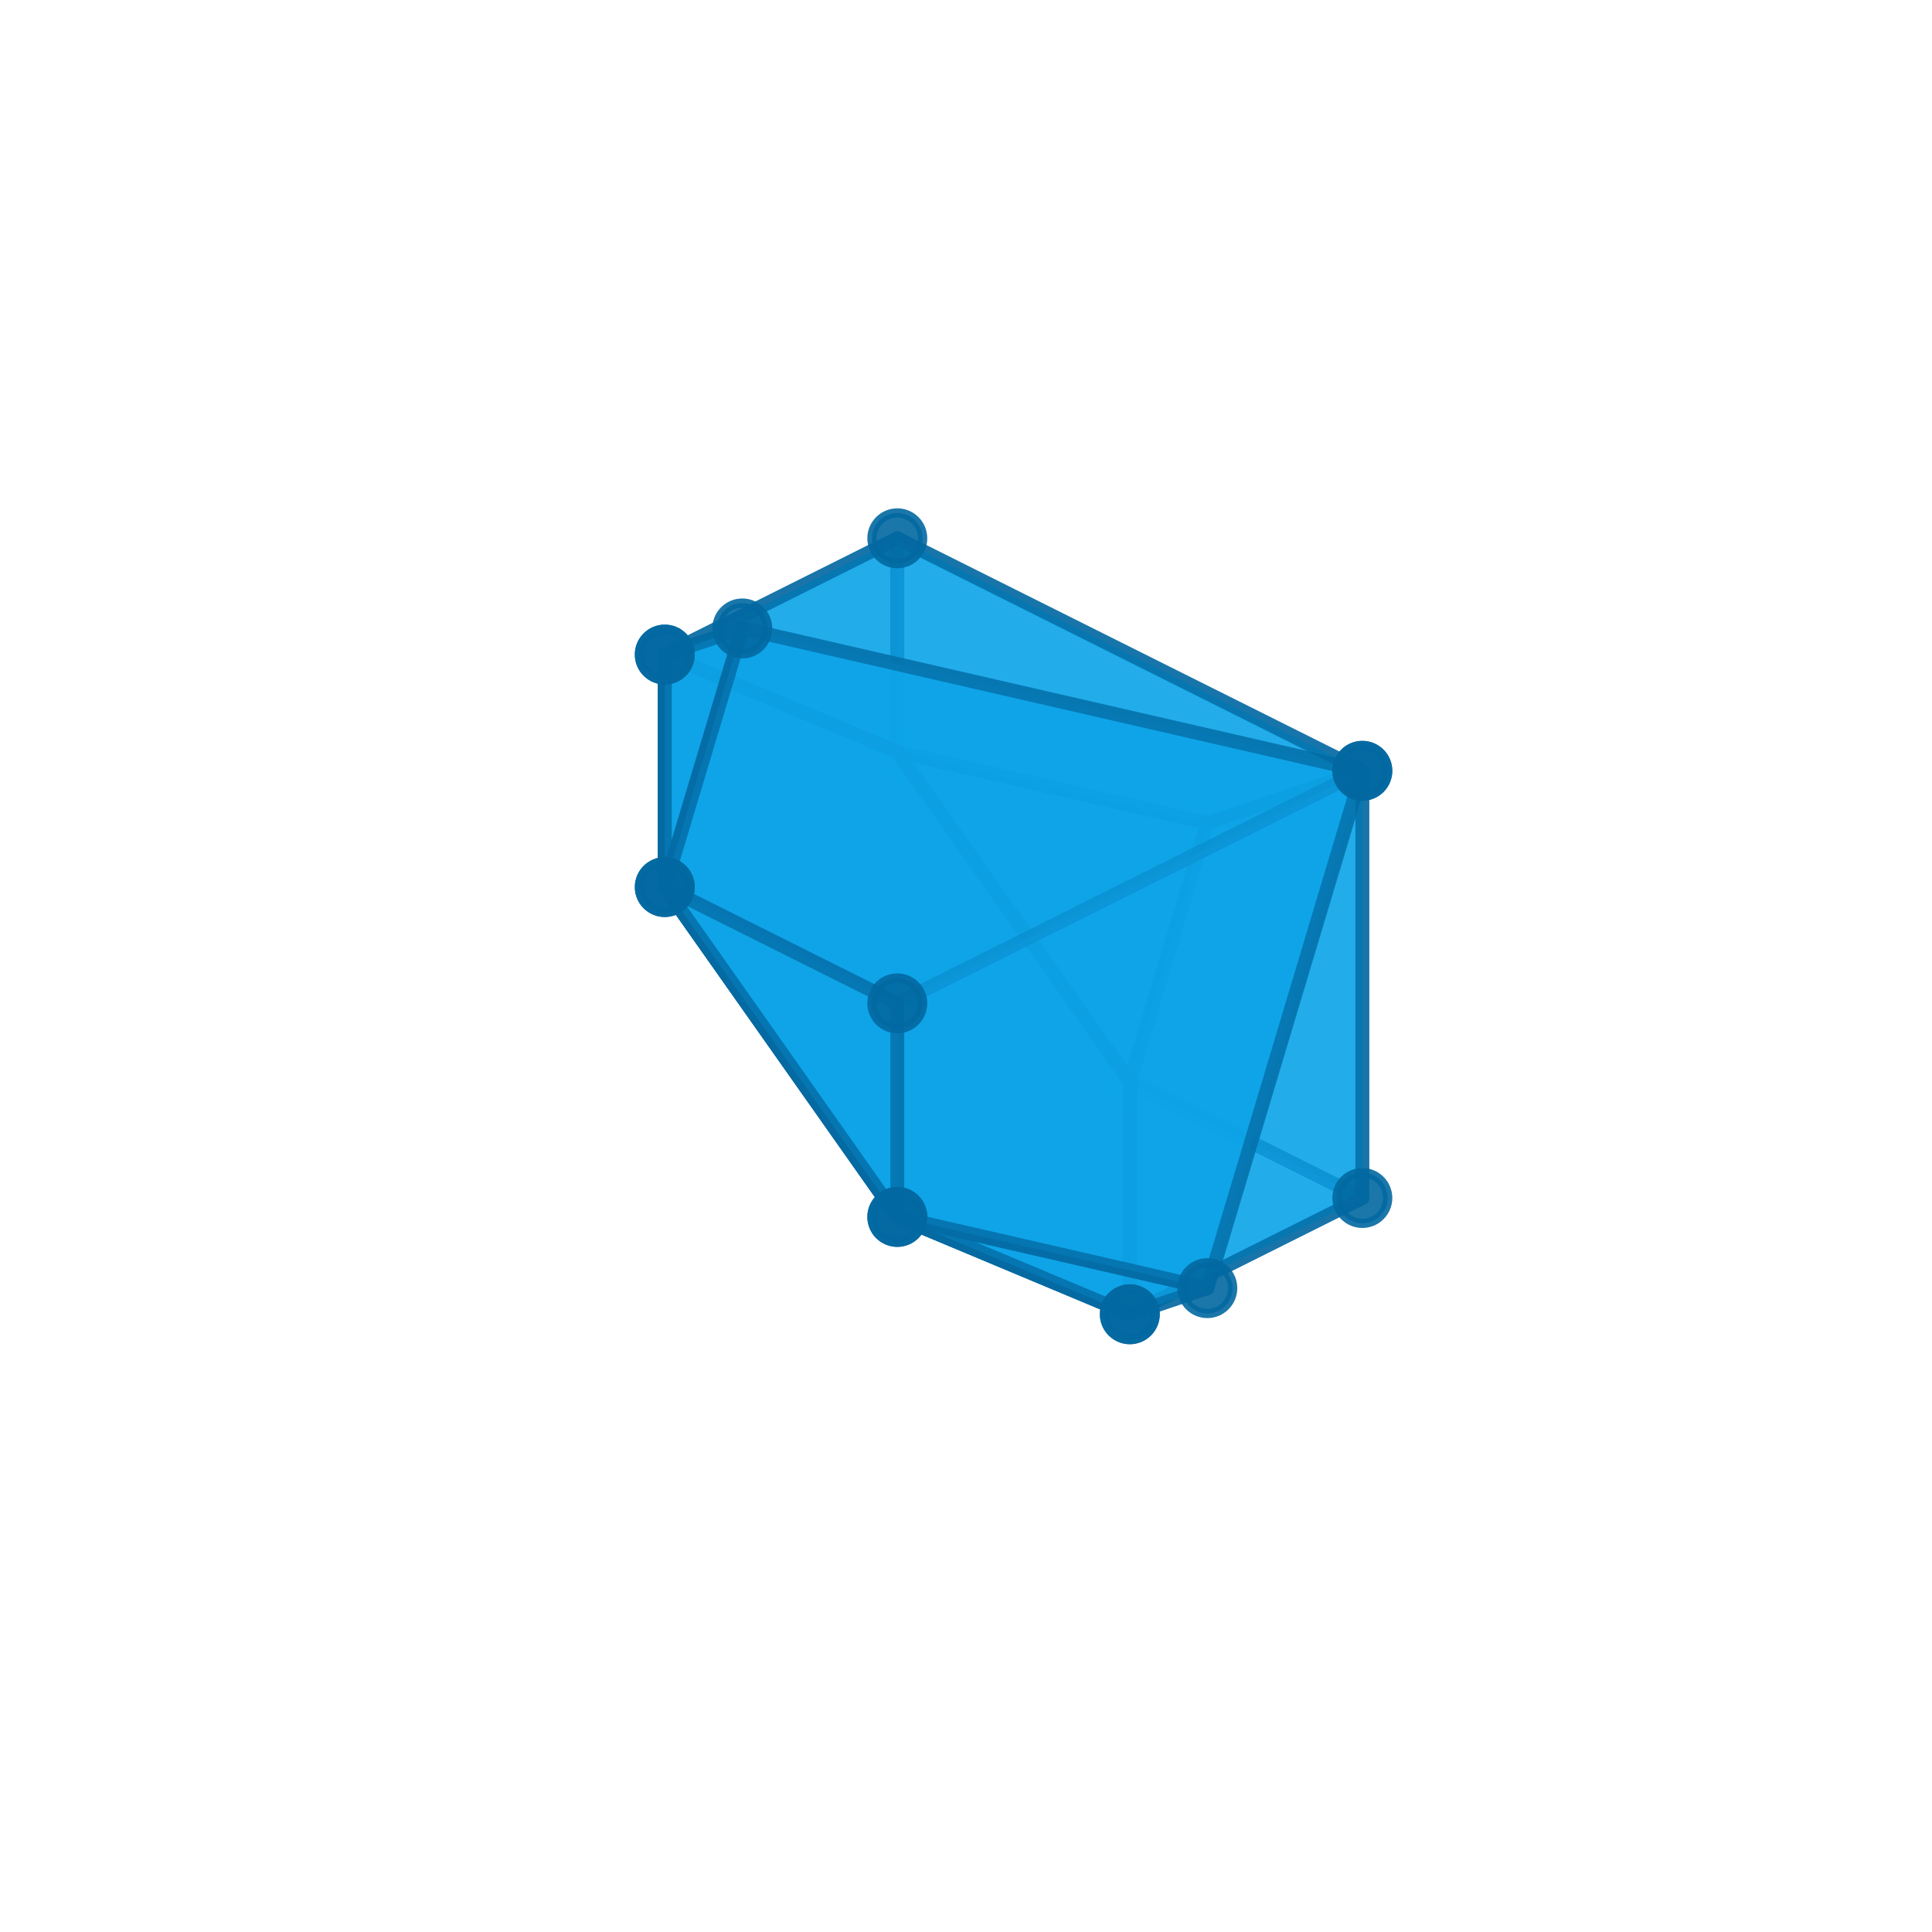
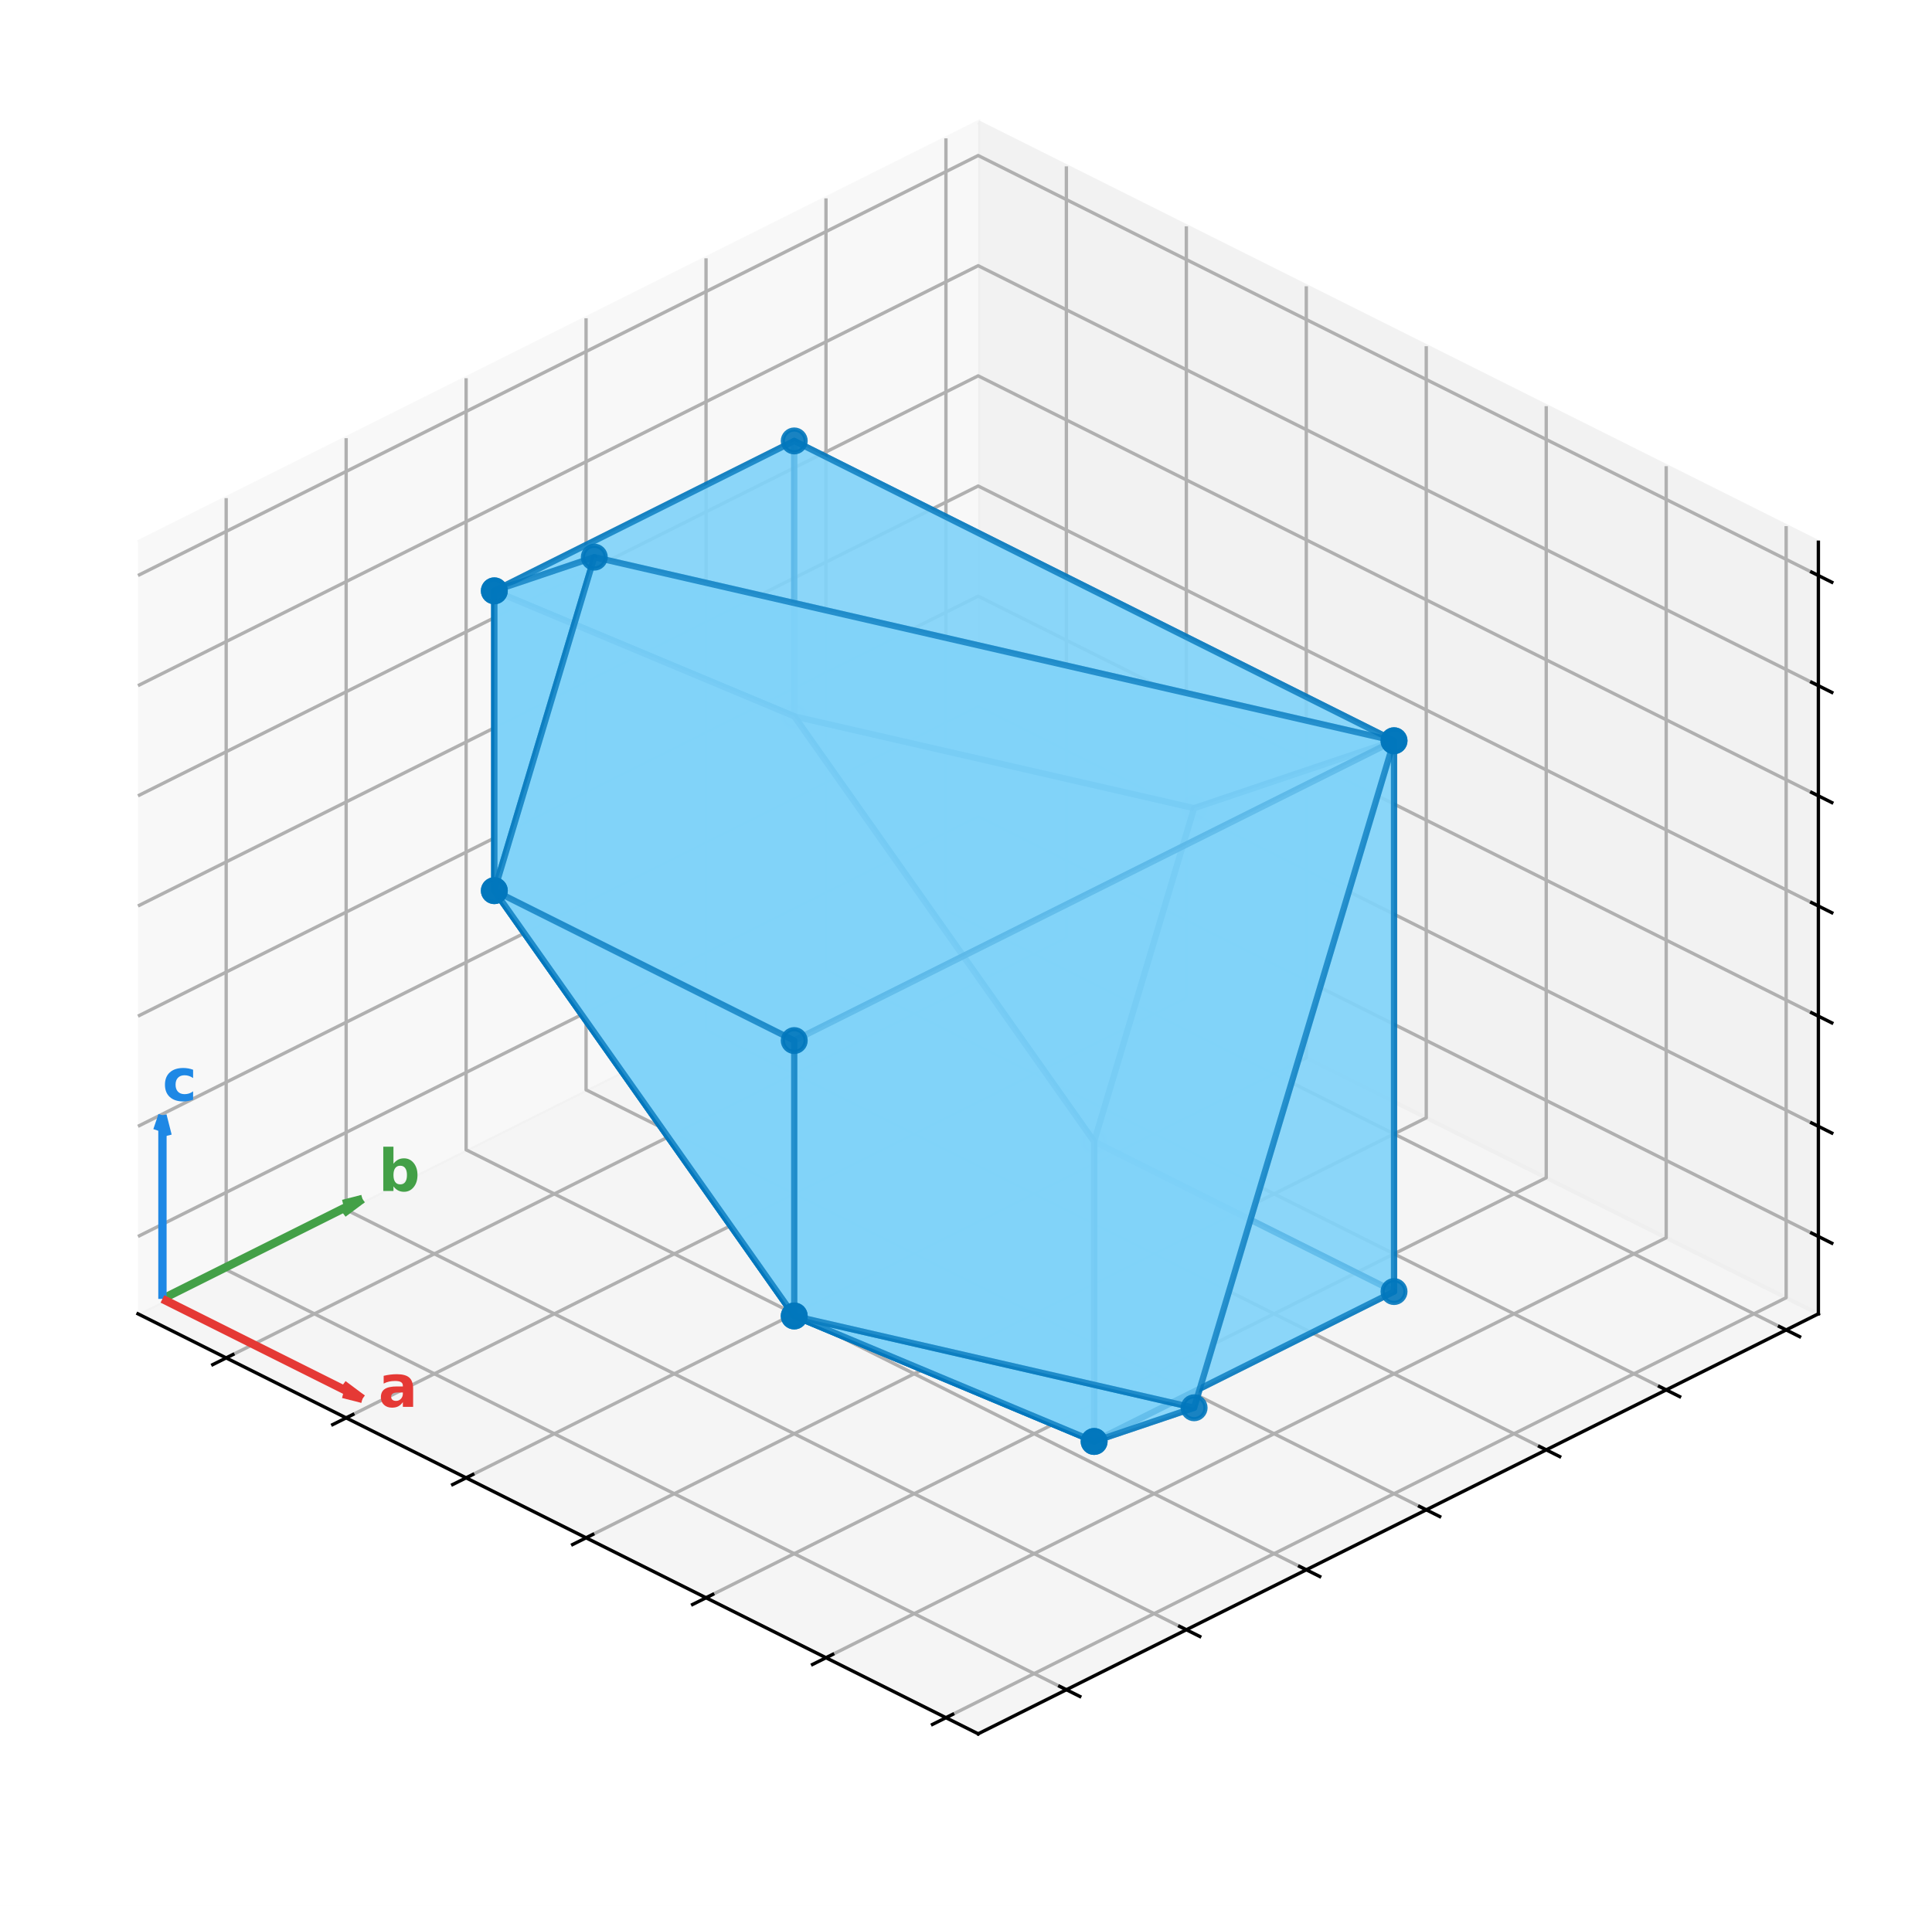
- <svg xmlns="http://www.w3.org/2000/svg" xmlns:xlink="http://www.w3.org/1999/xlink" width="208.8pt" height="208.8pt" viewBox="0 0 208.8 208.8" version="1.1">
+ <svg xmlns="http://www.w3.org/2000/svg" xmlns:xlink="http://www.w3.org/1999/xlink" width="464.059pt" height="457.92pt" viewBox="0 0 464.059 457.92" version="1.1">
  <defs>
    <style type="text/css">*{stroke-linejoin: round; stroke-linecap: butt}</style>
  </defs>
  <g id="figure_1">
    <g id="patch_1">
-       <path d="M 0 208.8  L 208.8 208.8  L 208.8 0  L 0 0  z " style="fill: #ffffff" />
+       <path d="M 0 457.92  L 464.059 457.92  L 464.059 0  L 0 0  z " style="fill: #ffffff" />
    </g>
    <g id="patch_2">
-       <path d="M 7.2 201.6  L 201.6 201.6  L 201.6 7.2  L 7.2 7.2  z " style="fill: #ffffff" />
+       <path d="M 7.2 450.72  L 450.72 450.72  L 450.72 7.2  L 7.2 7.2  z " style="fill: #ffffff" />
+     </g>
+     <g id="pane3d_1">
+       <g id="patch_3">
+         <path d="M 33.141 315.655  L 234.954 214.749  L 234.954 29.372  L 33.141 130.278  " style="fill: #f2f2f2; opacity: 0.5; stroke: #f2f2f2; stroke-linejoin: miter" />
+       </g>
+     </g>
+     <g id="pane3d_2">
+       <g id="patch_4">
+         <path d="M 234.954 214.749  L 436.766 315.655  L 436.766 130.278  L 234.954 29.372  " style="fill: #e6e6e6; opacity: 0.5; stroke: #e6e6e6; stroke-linejoin: miter" />
+       </g>
+     </g>
+     <g id="pane3d_3">
+       <g id="patch_5">
+         <path d="M 33.141 315.655  L 234.954 416.561  L 436.766 315.655  L 234.954 214.749  " style="fill: #ececec; opacity: 0.5; stroke: #ececec; stroke-linejoin: miter" />
+       </g>
+     </g>
+     <g id="grid3d_1">
+       <g id="Line3DCollection_1">
+         <path d="M 54.329 326.248  L 256.141 225.342  L 256.141 39.966  " style="fill: none; stroke: #b0b0b0; stroke-width: 0.8" />
+         <path d="M 83.143 340.655  L 284.955 239.749  L 284.955 54.373  " style="fill: none; stroke: #b0b0b0; stroke-width: 0.8" />
+         <path d="M 111.957 355.062  L 313.769 254.156  L 313.769 68.78  " style="fill: none; stroke: #b0b0b0; stroke-width: 0.8" />
+         <path d="M 140.771 369.469  L 342.583 268.563  L 342.583 83.187  " style="fill: none; stroke: #b0b0b0; stroke-width: 0.8" />
+         <path d="M 169.585 383.876  L 371.397 282.97  L 371.397 97.594  " style="fill: none; stroke: #b0b0b0; stroke-width: 0.8" />
+         <path d="M 198.398 398.283  L 400.21 297.377  L 400.21 112.001  " style="fill: none; stroke: #b0b0b0; stroke-width: 0.8" />
+         <path d="M 227.212 412.69  L 429.024 311.784  L 429.024 126.408  " style="fill: none; stroke: #b0b0b0; stroke-width: 0.8" />
+       </g>
+     </g>
+     <g id="grid3d_2">
+       <g id="Line3DCollection_2">
+         <path d="M 54.329 119.684  L 54.329 305.061  L 256.141 405.967  " style="fill: none; stroke: #b0b0b0; stroke-width: 0.8" />
+         <path d="M 83.143 105.278  L 83.143 290.654  L 284.955 391.56  " style="fill: none; stroke: #b0b0b0; stroke-width: 0.8" />
+         <path d="M 111.957 90.871  L 111.957 276.247  L 313.769 377.153  " style="fill: none; stroke: #b0b0b0; stroke-width: 0.8" />
+         <path d="M 140.771 76.464  L 140.771 261.84  L 342.583 362.746  " style="fill: none; stroke: #b0b0b0; stroke-width: 0.8" />
+         <path d="M 169.585 62.057  L 169.585 247.433  L 371.397 348.339  " style="fill: none; stroke: #b0b0b0; stroke-width: 0.8" />
+         <path d="M 198.398 47.65  L 198.398 233.026  L 400.21 333.932  " style="fill: none; stroke: #b0b0b0; stroke-width: 0.8" />
+         <path d="M 227.212 33.243  L 227.212 218.619  L 429.024 319.525  " style="fill: none; stroke: #b0b0b0; stroke-width: 0.8" />
+       </g>
+     </g>
+     <g id="grid3d_3">
+       <g id="Line3DCollection_3">
+         <path d="M 436.766 297.075  L 234.954 196.169  L 33.141 297.075  " style="fill: none; stroke: #b0b0b0; stroke-width: 0.8" />
+         <path d="M 436.766 270.607  L 234.954 169.701  L 33.141 270.607  " style="fill: none; stroke: #b0b0b0; stroke-width: 0.8" />
+         <path d="M 436.766 244.14  L 234.954 143.234  L 33.141 244.14  " style="fill: none; stroke: #b0b0b0; stroke-width: 0.8" />
+         <path d="M 436.766 217.673  L 234.954 116.767  L 33.141 217.673  " style="fill: none; stroke: #b0b0b0; stroke-width: 0.8" />
+         <path d="M 436.766 191.206  L 234.954 90.3  L 33.141 191.206  " style="fill: none; stroke: #b0b0b0; stroke-width: 0.8" />
+         <path d="M 436.766 164.739  L 234.954 63.833  L 33.141 164.739  " style="fill: none; stroke: #b0b0b0; stroke-width: 0.8" />
+         <path d="M 436.766 138.271  L 234.954 37.365  L 33.141 138.271  " style="fill: none; stroke: #b0b0b0; stroke-width: 0.8" />
+       </g>
+     </g>
+     <g id="axis3d_1">
+       <g id="line2d_1">
+         <path d="M 33.141 315.655  L 234.954 416.561  " style="fill: none; stroke: #000000; stroke-width: 0.8; stroke-linecap: square" />
+       </g>
+       <g id="xtick_1">
+         <g id="line2d_2">
+           <path d="M 55.944 325.441  L 51.1 327.863  " style="fill: none; stroke: #000000; stroke-width: 0.8; stroke-linecap: square" />
+         </g>
+       </g>
+       <g id="xtick_2">
+         <g id="line2d_3">
+           <path d="M 84.758 339.848  L 79.914 342.27  " style="fill: none; stroke: #000000; stroke-width: 0.8; stroke-linecap: square" />
+         </g>
+       </g>
+       <g id="xtick_3">
+         <g id="line2d_4">
+           <path d="M 113.571 354.255  L 108.728 356.677  " style="fill: none; stroke: #000000; stroke-width: 0.8; stroke-linecap: square" />
+         </g>
+       </g>
+       <g id="xtick_4">
+         <g id="line2d_5">
+           <path d="M 142.385 368.662  L 137.542 371.084  " style="fill: none; stroke: #000000; stroke-width: 0.8; stroke-linecap: square" />
+         </g>
+       </g>
+       <g id="xtick_5">
+         <g id="line2d_6">
+           <path d="M 171.199 383.069  L 166.356 385.491  " style="fill: none; stroke: #000000; stroke-width: 0.8; stroke-linecap: square" />
+         </g>
+       </g>
+       <g id="xtick_6">
+         <g id="line2d_7">
+           <path d="M 200.013 397.476  L 195.169 399.898  " style="fill: none; stroke: #000000; stroke-width: 0.8; stroke-linecap: square" />
+         </g>
+       </g>
+       <g id="xtick_7">
+         <g id="line2d_8">
+           <path d="M 228.827 411.883  L 223.983 414.304  " style="fill: none; stroke: #000000; stroke-width: 0.8; stroke-linecap: square" />
+         </g>
+       </g>
+     </g>
+     <g id="axis3d_2">
+       <g id="line2d_9">
+         <path d="M 436.766 315.655  L 234.954 416.561  " style="fill: none; stroke: #000000; stroke-width: 0.8; stroke-linecap: square" />
+       </g>
+       <g id="xtick_8">
+         <g id="line2d_10">
+           <path d="M 254.527 405.16  L 259.37 407.581  " style="fill: none; stroke: #000000; stroke-width: 0.8; stroke-linecap: square" />
+         </g>
+       </g>
+       <g id="xtick_9">
+         <g id="line2d_11">
+           <path d="M 283.341 390.753  L 288.184 393.174  " style="fill: none; stroke: #000000; stroke-width: 0.8; stroke-linecap: square" />
+         </g>
+       </g>
+       <g id="xtick_10">
+         <g id="line2d_12">
+           <path d="M 312.154 376.346  L 316.998 378.767  " style="fill: none; stroke: #000000; stroke-width: 0.8; stroke-linecap: square" />
+         </g>
+       </g>
+       <g id="xtick_11">
+         <g id="line2d_13">
+           <path d="M 340.968 361.939  L 345.812 364.361  " style="fill: none; stroke: #000000; stroke-width: 0.8; stroke-linecap: square" />
+         </g>
+       </g>
+       <g id="xtick_12">
+         <g id="line2d_14">
+           <path d="M 369.782 347.532  L 374.626 349.954  " style="fill: none; stroke: #000000; stroke-width: 0.8; stroke-linecap: square" />
+         </g>
+       </g>
+       <g id="xtick_13">
+         <g id="line2d_15">
+           <path d="M 398.596 333.125  L 403.439 335.547  " style="fill: none; stroke: #000000; stroke-width: 0.8; stroke-linecap: square" />
+         </g>
+       </g>
+       <g id="xtick_14">
+         <g id="line2d_16">
+           <path d="M 427.41 318.718  L 432.253 321.14  " style="fill: none; stroke: #000000; stroke-width: 0.8; stroke-linecap: square" />
+         </g>
+       </g>
+     </g>
+     <g id="axis3d_3">
+       <g id="line2d_17">
+         <path d="M 436.766 315.655  L 436.766 130.278  " style="fill: none; stroke: #000000; stroke-width: 0.8; stroke-linecap: square" />
+       </g>
+       <g id="xtick_15">
+         <g id="line2d_18">
+           <path d="M 435.151 296.267  L 439.995 298.689  " style="fill: none; stroke: #000000; stroke-width: 0.8; stroke-linecap: square" />
+         </g>
+       </g>
+       <g id="xtick_16">
+         <g id="line2d_19">
+           <path d="M 435.151 269.8  L 439.995 272.222  " style="fill: none; stroke: #000000; stroke-width: 0.8; stroke-linecap: square" />
+         </g>
+       </g>
+       <g id="xtick_17">
+         <g id="line2d_20">
+           <path d="M 435.151 243.333  L 439.995 245.755  " style="fill: none; stroke: #000000; stroke-width: 0.8; stroke-linecap: square" />
+         </g>
+       </g>
+       <g id="xtick_18">
+         <g id="line2d_21">
+           <path d="M 435.151 216.866  L 439.995 219.288  " style="fill: none; stroke: #000000; stroke-width: 0.8; stroke-linecap: square" />
+         </g>
+       </g>
+       <g id="xtick_19">
+         <g id="line2d_22">
+           <path d="M 435.151 190.399  L 439.995 192.82  " style="fill: none; stroke: #000000; stroke-width: 0.8; stroke-linecap: square" />
+         </g>
+       </g>
+       <g id="xtick_20">
+         <g id="line2d_23">
+           <path d="M 435.151 163.931  L 439.995 166.353  " style="fill: none; stroke: #000000; stroke-width: 0.8; stroke-linecap: square" />
+         </g>
+       </g>
+       <g id="xtick_21">
+         <g id="line2d_24">
+           <path d="M 435.151 137.464  L 439.995 139.886  " style="fill: none; stroke: #000000; stroke-width: 0.8; stroke-linecap: square" />
+         </g>
+       </g>
    </g>
    <g id="axes_1">
      <g id="Path3DCollection_1">
        <defs>
-           <path id="C0_0_7536a4ddbf" d="M 0 2.739  C 0.726 2.739 1.423 2.45 1.936 1.936  C 2.45 1.423 2.739 0.726 2.739 -0  C 2.739 -0.726 2.45 -1.423 1.936 -1.936  C 1.423 -2.45 0.726 -2.739 0 -2.739  C -0.726 -2.739 -1.423 -2.45 -1.936 -1.936  C -2.45 -1.423 -2.739 -0.726 -2.739 0  C -2.739 0.726 -2.45 1.423 -1.936 1.936  C -1.423 2.45 -0.726 2.739 0 2.739  z " />
+           <path id="C0_0_098a3c5a15" d="M 0 2.739  C 0.726 2.739 1.423 2.45 1.936 1.936  C 2.45 1.423 2.739 0.726 2.739 -0  C 2.739 -0.726 2.45 -1.423 1.936 -1.936  C 1.423 -2.45 0.726 -2.739 0 -2.739  C -0.726 -2.739 -1.423 -2.45 -1.936 -1.936  C -2.45 -1.423 -2.739 -0.726 -2.739 0  C -2.739 0.726 -2.45 1.423 -1.936 1.936  C -1.423 2.45 -0.726 2.739 0 2.739  z " />
        </defs>
-         <g clip-path="url(#p24a6454c21)">
-           <use xlink:href="#C0_0_7536a4ddbf" x="130.481" y="88.954" style="fill: #0369a1; fill-opacity: 0.3; stroke: #0369a1; stroke-opacity: 0.3" />
-         </g>
-         <g clip-path="url(#p24a6454c21)">
-           <use xlink:href="#C0_0_7536a4ddbf" x="96.975" y="81.26" style="fill: #0369a1; fill-opacity: 0.3; stroke: #0369a1; stroke-opacity: 0.3" />
-         </g>
-         <g clip-path="url(#p24a6454c21)">
-           <use xlink:href="#C0_0_7536a4ddbf" x="96.975" y="81.26" style="fill: #0369a1; fill-opacity: 0.3; stroke: #0369a1; stroke-opacity: 0.3" />
-         </g>
-         <g clip-path="url(#p24a6454c21)">
-           <use xlink:href="#C0_0_7536a4ddbf" x="122.105" y="116.908" style="fill: #0369a1; fill-opacity: 0.3; stroke: #0369a1; stroke-opacity: 0.3" />
-         </g>
-         <g clip-path="url(#p24a6454c21)">
-           <use xlink:href="#C0_0_7536a4ddbf" x="122.105" y="116.908" style="fill: #0369a1; fill-opacity: 0.3; stroke: #0369a1; stroke-opacity: 0.3" />
-         </g>
+         <g clip-path="url(#p278c13a4b7)">
+           <use xlink:href="#C0_0_098a3c5a15" x="286.818" y="194.162" style="fill: #0277bd; fill-opacity: 0.3; stroke: #0277bd; stroke-opacity: 0.3" />
+         </g>
+         <g clip-path="url(#p278c13a4b7)">
+           <use xlink:href="#C0_0_098a3c5a15" x="190.772" y="172.106" style="fill: #0277bd; fill-opacity: 0.3; stroke: #0277bd; stroke-opacity: 0.3" />
+         </g>
+         <g clip-path="url(#p278c13a4b7)">
+           <use xlink:href="#C0_0_098a3c5a15" x="190.772" y="172.106" style="fill: #0277bd; fill-opacity: 0.3; stroke: #0277bd; stroke-opacity: 0.3" />
+         </g>
+         <g clip-path="url(#p278c13a4b7)">
+           <use xlink:href="#C0_0_098a3c5a15" x="262.807" y="274.291" style="fill: #0277bd; fill-opacity: 0.3; stroke: #0277bd; stroke-opacity: 0.3" />
+         </g>
+         <g clip-path="url(#p278c13a4b7)">
+           <use xlink:href="#C0_0_098a3c5a15" x="262.807" y="274.291" style="fill: #0277bd; fill-opacity: 0.3; stroke: #0277bd; stroke-opacity: 0.3" />
+         </g>
+       </g>
+       <g id="text_1">
+         <g style="fill: #e53935" transform="translate(90.88434 338.0052) scale(0.14 -0.14)">
+           <defs>
+             <path id="DejaVuSans-Bold-61" d="M 2106 1575  Q 1756 1575 1579 1456  Q 1403 1338 1403 1106  Q 1403 894 1545 773  Q 1688 653 1941 653  Q 2256 653 2472 879  Q 2688 1106 2688 1447  L 2688 1575  L 2106 1575  z M 3816 1997  L 3816 0  L 2688 0  L 2688 519  Q 2463 200 2181 54  Q 1900 -91 1497 -91  Q 953 -91 614 226  Q 275 544 275 1050  Q 275 1666 698 1953  Q 1122 2241 2028 2241  L 2688 2241  L 2688 2328  Q 2688 2594 2478 2717  Q 2269 2841 1825 2841  Q 1466 2841 1156 2769  Q 847 2697 581 2553  L 581 3406  Q 941 3494 1303 3539  Q 1666 3584 2028 3584  Q 2975 3584 3395 3211  Q 3816 2838 3816 1997  z " transform="scale(0.015625)" />
+           </defs>
+           <use xlink:href="#DejaVuSans-Bold-61" />
+         </g>
+       </g>
+       <g id="text_2">
+         <g style="fill: #43a047" transform="translate(90.88434 286.1403) scale(0.14 -0.14)">
+           <defs>
+             <path id="DejaVuSans-Bold-62" d="M 2400 722  Q 2759 722 2948 984  Q 3138 1247 3138 1747  Q 3138 2247 2948 2509  Q 2759 2772 2400 2772  Q 2041 2772 1848 2508  Q 1656 2244 1656 1747  Q 1656 1250 1848 986  Q 2041 722 2400 722  z M 1656 2988  Q 1888 3294 2169 3439  Q 2450 3584 2816 3584  Q 3463 3584 3878 3070  Q 4294 2556 4294 1747  Q 4294 938 3878 423  Q 3463 -91 2816 -91  Q 2450 -91 2169 54  Q 1888 200 1656 506  L 1656 0  L 538 0  L 538 4863  L 1656 4863  L 1656 2988  z " transform="scale(0.015625)" />
+           </defs>
+           <use xlink:href="#DejaVuSans-Bold-62" />
+         </g>
+       </g>
+       <g id="text_3">
+         <g style="fill: #1e88e5" transform="translate(39.01944 264.4318) scale(0.14 -0.14)">
+           <defs>
+             <path id="DejaVuSans-Bold-63" d="M 3366 3391  L 3366 2478  Q 3138 2634 2908 2709  Q 2678 2784 2431 2784  Q 1963 2784 1702 2511  Q 1441 2238 1441 1747  Q 1441 1256 1702 982  Q 1963 709 2431 709  Q 2694 709 2930 787  Q 3166 866 3366 1019  L 3366 103  Q 3103 6 2833 -42  Q 2563 -91 2291 -91  Q 1344 -91 809 395  Q 275 881 275 1747  Q 275 2613 809 3098  Q 1344 3584 2291 3584  Q 2566 3584 2833 3536  Q 3100 3488 3366 3391  z " transform="scale(0.015625)" />
+           </defs>
+           <use xlink:href="#DejaVuSans-Bold-63" />
+         </g>
+       </g>
+       <g id="Line3DCollection_4">
+         <path d="M 87.042 288.061  L 39.019 312.073  " clip-path="url(#p278c13a4b7)" style="fill: none; stroke: #43a047; stroke-width: 2" />
+         <path d="M 87.042 288.061  L 82.404 291.522  " clip-path="url(#p278c13a4b7)" style="fill: none; stroke: #43a047; stroke-width: 2" />
+         <path d="M 87.042 288.061  L 82.404 289.239  " clip-path="url(#p278c13a4b7)" style="fill: none; stroke: #43a047; stroke-width: 2" />
+       </g>
+       <g id="Line3DCollection_5">
+         <path d="M 39.019 267.961  L 39.019 312.073  " clip-path="url(#p278c13a4b7)" style="fill: none; stroke: #1e88e5; stroke-width: 2" />
+         <path d="M 39.019 267.961  L 37.777 271.6  " clip-path="url(#p278c13a4b7)" style="fill: none; stroke: #1e88e5; stroke-width: 2" />
+         <path d="M 39.019 267.961  L 40.262 272.843  " clip-path="url(#p278c13a4b7)" style="fill: none; stroke: #1e88e5; stroke-width: 2" />
+       </g>
+       <g id="Line3DCollection_6">
+         <path d="M 87.042 336.084  L 39.019 312.073  " clip-path="url(#p278c13a4b7)" style="fill: none; stroke: #e53935; stroke-width: 2" />
+         <path d="M 87.042 336.084  L 82.404 334.907  " clip-path="url(#p278c13a4b7)" style="fill: none; stroke: #e53935; stroke-width: 2" />
+         <path d="M 87.042 336.084  L 82.404 332.623  " clip-path="url(#p278c13a4b7)" style="fill: none; stroke: #e53935; stroke-width: 2" />
      </g>
      <g id="Poly3DCollection_1">
-         <path d="M 122.105 116.908  L 96.975 81.26  L 130.481 88.954  z " clip-path="url(#p24a6454c21)" style="fill: #0ea5e9; fill-opacity: 0.7; stroke: #0369a1; stroke-opacity: 0.7; stroke-width: 1.5" />
-         <path d="M 96.975 58.177  L 96.975 81.26  L 71.845 70.742  z " clip-path="url(#p24a6454c21)" style="fill: #0ea5e9; fill-opacity: 0.7; stroke: #0369a1; stroke-opacity: 0.7; stroke-width: 1.5" />
-         <path d="M 96.975 81.26  L 96.975 58.177  L 147.235 83.306  L 147.235 129.473  L 122.105 116.908  z " clip-path="url(#p24a6454c21)" style="fill: #0ea5e9; fill-opacity: 0.7; stroke: #0369a1; stroke-opacity: 0.7; stroke-width: 1.5" />
-         <path d="M 147.235 129.473  L 122.105 142.038  L 122.105 116.908  z " clip-path="url(#p24a6454c21)" style="fill: #0ea5e9; fill-opacity: 0.7; stroke: #0369a1; stroke-opacity: 0.7; stroke-width: 1.5" />
-         <path d="M 71.845 70.742  L 80.222 67.918  L 147.235 83.306  L 130.481 88.954  L 96.975 81.26  z " clip-path="url(#p24a6454c21)" style="fill: #0ea5e9; fill-opacity: 0.7; stroke: #0369a1; stroke-opacity: 0.7; stroke-width: 1.5" />
-         <path d="M 122.105 116.908  L 130.481 88.954  L 147.235 83.306  L 130.481 139.214  L 122.105 142.038  z " clip-path="url(#p24a6454c21)" style="fill: #0ea5e9; fill-opacity: 0.7; stroke: #0369a1; stroke-opacity: 0.7; stroke-width: 1.5" />
-         <path d="M 71.845 70.742  L 96.975 81.26  L 122.105 116.908  L 122.105 142.038  L 96.975 131.519  L 71.845 95.871  z " clip-path="url(#p24a6454c21)" style="fill: #0ea5e9; fill-opacity: 0.7; stroke: #0369a1; stroke-opacity: 0.7; stroke-width: 1.5" />
-         <path d="M 122.105 142.038  L 96.975 131.519  L 71.845 95.871  L 71.845 70.742  L 96.975 81.26  L 122.105 116.908  z " clip-path="url(#p24a6454c21)" style="fill: #0ea5e9; fill-opacity: 0.7; stroke: #0369a1; stroke-opacity: 0.7; stroke-width: 1.5" />
-         <path d="M 71.845 95.871  L 96.975 108.436  L 147.235 83.306  L 96.975 58.177  L 71.845 70.742  z " clip-path="url(#p24a6454c21)" style="fill: #0ea5e9; fill-opacity: 0.7; stroke: #0369a1; stroke-opacity: 0.7; stroke-width: 1.5" />
-         <path d="M 80.222 67.918  L 71.845 70.742  L 71.845 95.871  z " clip-path="url(#p24a6454c21)" style="fill: #0ea5e9; fill-opacity: 0.7; stroke: #0369a1; stroke-opacity: 0.7; stroke-width: 1.5" />
-         <path d="M 122.105 142.038  L 147.235 129.473  L 147.235 83.306  L 96.975 108.436  L 96.975 131.519  z " clip-path="url(#p24a6454c21)" style="fill: #0ea5e9; fill-opacity: 0.7; stroke: #0369a1; stroke-opacity: 0.7; stroke-width: 1.5" />
-         <path d="M 130.481 139.214  L 96.975 131.519  L 122.105 142.038  z " clip-path="url(#p24a6454c21)" style="fill: #0ea5e9; fill-opacity: 0.7; stroke: #0369a1; stroke-opacity: 0.7; stroke-width: 1.5" />
-         <path d="M 96.975 131.519  L 130.481 139.214  L 147.235 83.306  L 80.222 67.918  L 71.845 95.871  z " clip-path="url(#p24a6454c21)" style="fill: #0ea5e9; fill-opacity: 0.7; stroke: #0369a1; stroke-opacity: 0.7; stroke-width: 1.5" />
-         <path d="M 71.845 95.871  L 96.975 131.519  L 96.975 108.436  z " clip-path="url(#p24a6454c21)" style="fill: #0ea5e9; fill-opacity: 0.7; stroke: #0369a1; stroke-opacity: 0.7; stroke-width: 1.5" />
+         <path d="M 262.807 274.291  L 190.772 172.106  L 286.818 194.162  z " clip-path="url(#p278c13a4b7)" style="fill: #81d4fa; fill-opacity: 0.7; stroke: #0277bd; stroke-opacity: 0.7; stroke-width: 1.5" />
+         <path d="M 190.772 105.938  L 190.772 172.106  L 118.738 141.955  z " clip-path="url(#p278c13a4b7)" style="fill: #81d4fa; fill-opacity: 0.7; stroke: #0277bd; stroke-opacity: 0.7; stroke-width: 1.5" />
+         <path d="M 190.772 172.106  L 190.772 105.938  L 334.841 177.972  L 334.841 310.308  L 262.807 274.291  z " clip-path="url(#p278c13a4b7)" style="fill: #81d4fa; fill-opacity: 0.7; stroke: #0277bd; stroke-opacity: 0.7; stroke-width: 1.5" />
+         <path d="M 334.841 310.308  L 262.807 346.326  L 262.807 274.291  z " clip-path="url(#p278c13a4b7)" style="fill: #81d4fa; fill-opacity: 0.7; stroke: #0277bd; stroke-opacity: 0.7; stroke-width: 1.5" />
+         <path d="M 118.738 141.955  L 142.749 133.86  L 334.841 177.972  L 286.818 194.162  L 190.772 172.106  z " clip-path="url(#p278c13a4b7)" style="fill: #81d4fa; fill-opacity: 0.7; stroke: #0277bd; stroke-opacity: 0.7; stroke-width: 1.5" />
+         <path d="M 262.807 274.291  L 286.818 194.162  L 334.841 177.972  L 286.818 338.231  L 262.807 346.326  z " clip-path="url(#p278c13a4b7)" style="fill: #81d4fa; fill-opacity: 0.7; stroke: #0277bd; stroke-opacity: 0.7; stroke-width: 1.5" />
+         <path d="M 118.738 141.955  L 190.772 172.106  L 262.807 274.291  L 262.807 346.326  L 190.772 316.175  L 118.738 213.99  z " clip-path="url(#p278c13a4b7)" style="fill: #81d4fa; fill-opacity: 0.7; stroke: #0277bd; stroke-opacity: 0.7; stroke-width: 1.5" />
+         <path d="M 262.807 346.326  L 190.772 316.175  L 118.738 213.99  L 118.738 141.955  L 190.772 172.106  L 262.807 274.291  z " clip-path="url(#p278c13a4b7)" style="fill: #81d4fa; fill-opacity: 0.7; stroke: #0277bd; stroke-opacity: 0.7; stroke-width: 1.5" />
+         <path d="M 118.738 213.99  L 190.772 250.007  L 334.841 177.972  L 190.772 105.938  L 118.738 141.955  z " clip-path="url(#p278c13a4b7)" style="fill: #81d4fa; fill-opacity: 0.7; stroke: #0277bd; stroke-opacity: 0.7; stroke-width: 1.5" />
+         <path d="M 142.749 133.86  L 118.738 141.955  L 118.738 213.99  z " clip-path="url(#p278c13a4b7)" style="fill: #81d4fa; fill-opacity: 0.7; stroke: #0277bd; stroke-opacity: 0.7; stroke-width: 1.5" />
+         <path d="M 262.807 346.326  L 334.841 310.308  L 334.841 177.972  L 190.772 250.007  L 190.772 316.175  z " clip-path="url(#p278c13a4b7)" style="fill: #81d4fa; fill-opacity: 0.7; stroke: #0277bd; stroke-opacity: 0.7; stroke-width: 1.5" />
+         <path d="M 286.818 338.231  L 190.772 316.175  L 262.807 346.326  z " clip-path="url(#p278c13a4b7)" style="fill: #81d4fa; fill-opacity: 0.7; stroke: #0277bd; stroke-opacity: 0.7; stroke-width: 1.5" />
+         <path d="M 190.772 316.175  L 286.818 338.231  L 334.841 177.972  L 142.749 133.86  L 118.738 213.99  z " clip-path="url(#p278c13a4b7)" style="fill: #81d4fa; fill-opacity: 0.7; stroke: #0277bd; stroke-opacity: 0.7; stroke-width: 1.5" />
+         <path d="M 118.738 213.99  L 190.772 316.175  L 190.772 250.007  z " clip-path="url(#p278c13a4b7)" style="fill: #81d4fa; fill-opacity: 0.7; stroke: #0277bd; stroke-opacity: 0.7; stroke-width: 1.5" />
      </g>
      <g id="Path3DCollection_2">
        <defs>
-           <path id="C1_0_d5b91dc724" d="M 0 2.739  C 0.726 2.739 1.423 2.45 1.936 1.936  C 2.45 1.423 2.739 0.726 2.739 -0  C 2.739 -0.726 2.45 -1.423 1.936 -1.936  C 1.423 -2.45 0.726 -2.739 0 -2.739  C -0.726 -2.739 -1.423 -2.45 -1.936 -1.936  C -2.45 -1.423 -2.739 -0.726 -2.739 0  C -2.739 0.726 -2.45 1.423 -1.936 1.936  C -1.423 2.45 -0.726 2.739 0 2.739  z " />
+           <path id="C1_0_6cf14006df" d="M 0 2.739  C 0.726 2.739 1.423 2.45 1.936 1.936  C 2.45 1.423 2.739 0.726 2.739 -0  C 2.739 -0.726 2.45 -1.423 1.936 -1.936  C 1.423 -2.45 0.726 -2.739 0 -2.739  C -0.726 -2.739 -1.423 -2.45 -1.936 -1.936  C -2.45 -1.423 -2.739 -0.726 -2.739 0  C -2.739 0.726 -2.45 1.423 -1.936 1.936  C -1.423 2.45 -0.726 2.739 0 2.739  z " />
        </defs>
-         <g clip-path="url(#p24a6454c21)">
-           <use xlink:href="#C1_0_d5b91dc724" x="96.975" y="58.177" style="fill: #0369a1; fill-opacity: 0.9; stroke: #0369a1; stroke-opacity: 0.9" />
-         </g>
-         <g clip-path="url(#p24a6454c21)">
-           <use xlink:href="#C1_0_d5b91dc724" x="147.235" y="129.473" style="fill: #0369a1; fill-opacity: 0.9; stroke: #0369a1; stroke-opacity: 0.9" />
-         </g>
-         <g clip-path="url(#p24a6454c21)">
-           <use xlink:href="#C1_0_d5b91dc724" x="71.845" y="70.742" style="fill: #0369a1; fill-opacity: 0.9; stroke: #0369a1; stroke-opacity: 0.9" />
-         </g>
-         <g clip-path="url(#p24a6454c21)">
-           <use xlink:href="#C1_0_d5b91dc724" x="71.845" y="70.742" style="fill: #0369a1; fill-opacity: 0.9; stroke: #0369a1; stroke-opacity: 0.9" />
-         </g>
-         <g clip-path="url(#p24a6454c21)">
-           <use xlink:href="#C1_0_d5b91dc724" x="122.105" y="142.038" style="fill: #0369a1; fill-opacity: 0.9; stroke: #0369a1; stroke-opacity: 0.9" />
-         </g>
-         <g clip-path="url(#p24a6454c21)">
-           <use xlink:href="#C1_0_d5b91dc724" x="122.105" y="142.038" style="fill: #0369a1; fill-opacity: 0.9; stroke: #0369a1; stroke-opacity: 0.9" />
-         </g>
-         <g clip-path="url(#p24a6454c21)">
-           <use xlink:href="#C1_0_d5b91dc724" x="147.235" y="83.306" style="fill: #0369a1; fill-opacity: 0.9; stroke: #0369a1; stroke-opacity: 0.9" />
-         </g>
-         <g clip-path="url(#p24a6454c21)">
-           <use xlink:href="#C1_0_d5b91dc724" x="147.235" y="83.306" style="fill: #0369a1; fill-opacity: 0.9; stroke: #0369a1; stroke-opacity: 0.9" />
-         </g>
-         <g clip-path="url(#p24a6454c21)">
-           <use xlink:href="#C1_0_d5b91dc724" x="80.222" y="67.918" style="fill: #0369a1; fill-opacity: 0.9; stroke: #0369a1; stroke-opacity: 0.9" />
-         </g>
-         <g clip-path="url(#p24a6454c21)">
-           <use xlink:href="#C1_0_d5b91dc724" x="71.845" y="95.871" style="fill: #0369a1; fill-opacity: 0.9; stroke: #0369a1; stroke-opacity: 0.9" />
-         </g>
-         <g clip-path="url(#p24a6454c21)">
-           <use xlink:href="#C1_0_d5b91dc724" x="71.845" y="95.871" style="fill: #0369a1; fill-opacity: 0.9; stroke: #0369a1; stroke-opacity: 0.9" />
-         </g>
-         <g clip-path="url(#p24a6454c21)">
-           <use xlink:href="#C1_0_d5b91dc724" x="130.481" y="139.214" style="fill: #0369a1; fill-opacity: 0.9; stroke: #0369a1; stroke-opacity: 0.9" />
-         </g>
-         <g clip-path="url(#p24a6454c21)">
-           <use xlink:href="#C1_0_d5b91dc724" x="96.975" y="131.519" style="fill: #0369a1; fill-opacity: 0.9; stroke: #0369a1; stroke-opacity: 0.9" />
-         </g>
-         <g clip-path="url(#p24a6454c21)">
-           <use xlink:href="#C1_0_d5b91dc724" x="96.975" y="131.519" style="fill: #0369a1; fill-opacity: 0.9; stroke: #0369a1; stroke-opacity: 0.9" />
-         </g>
-         <g clip-path="url(#p24a6454c21)">
-           <use xlink:href="#C1_0_d5b91dc724" x="96.975" y="108.436" style="fill: #0369a1; fill-opacity: 0.9; stroke: #0369a1; stroke-opacity: 0.9" />
+         <g clip-path="url(#p278c13a4b7)">
+           <use xlink:href="#C1_0_6cf14006df" x="190.772" y="105.938" style="fill: #0277bd; fill-opacity: 0.9; stroke: #0277bd; stroke-opacity: 0.9" />
+         </g>
+         <g clip-path="url(#p278c13a4b7)">
+           <use xlink:href="#C1_0_6cf14006df" x="334.841" y="310.308" style="fill: #0277bd; fill-opacity: 0.9; stroke: #0277bd; stroke-opacity: 0.9" />
+         </g>
+         <g clip-path="url(#p278c13a4b7)">
+           <use xlink:href="#C1_0_6cf14006df" x="118.738" y="141.955" style="fill: #0277bd; fill-opacity: 0.9; stroke: #0277bd; stroke-opacity: 0.9" />
+         </g>
+         <g clip-path="url(#p278c13a4b7)">
+           <use xlink:href="#C1_0_6cf14006df" x="118.738" y="141.955" style="fill: #0277bd; fill-opacity: 0.9; stroke: #0277bd; stroke-opacity: 0.9" />
+         </g>
+         <g clip-path="url(#p278c13a4b7)">
+           <use xlink:href="#C1_0_6cf14006df" x="262.807" y="346.326" style="fill: #0277bd; fill-opacity: 0.9; stroke: #0277bd; stroke-opacity: 0.9" />
+         </g>
+         <g clip-path="url(#p278c13a4b7)">
+           <use xlink:href="#C1_0_6cf14006df" x="262.807" y="346.326" style="fill: #0277bd; fill-opacity: 0.9; stroke: #0277bd; stroke-opacity: 0.9" />
+         </g>
+         <g clip-path="url(#p278c13a4b7)">
+           <use xlink:href="#C1_0_6cf14006df" x="334.841" y="177.972" style="fill: #0277bd; fill-opacity: 0.9; stroke: #0277bd; stroke-opacity: 0.9" />
+         </g>
+         <g clip-path="url(#p278c13a4b7)">
+           <use xlink:href="#C1_0_6cf14006df" x="334.841" y="177.972" style="fill: #0277bd; fill-opacity: 0.9; stroke: #0277bd; stroke-opacity: 0.9" />
+         </g>
+         <g clip-path="url(#p278c13a4b7)">
+           <use xlink:href="#C1_0_6cf14006df" x="142.749" y="133.86" style="fill: #0277bd; fill-opacity: 0.9; stroke: #0277bd; stroke-opacity: 0.9" />
+         </g>
+         <g clip-path="url(#p278c13a4b7)">
+           <use xlink:href="#C1_0_6cf14006df" x="118.738" y="213.99" style="fill: #0277bd; fill-opacity: 0.9; stroke: #0277bd; stroke-opacity: 0.9" />
+         </g>
+         <g clip-path="url(#p278c13a4b7)">
+           <use xlink:href="#C1_0_6cf14006df" x="118.738" y="213.99" style="fill: #0277bd; fill-opacity: 0.9; stroke: #0277bd; stroke-opacity: 0.9" />
+         </g>
+         <g clip-path="url(#p278c13a4b7)">
+           <use xlink:href="#C1_0_6cf14006df" x="286.818" y="338.231" style="fill: #0277bd; fill-opacity: 0.9; stroke: #0277bd; stroke-opacity: 0.9" />
+         </g>
+         <g clip-path="url(#p278c13a4b7)">
+           <use xlink:href="#C1_0_6cf14006df" x="190.772" y="316.175" style="fill: #0277bd; fill-opacity: 0.9; stroke: #0277bd; stroke-opacity: 0.9" />
+         </g>
+         <g clip-path="url(#p278c13a4b7)">
+           <use xlink:href="#C1_0_6cf14006df" x="190.772" y="316.175" style="fill: #0277bd; fill-opacity: 0.9; stroke: #0277bd; stroke-opacity: 0.9" />
+         </g>
+         <g clip-path="url(#p278c13a4b7)">
+           <use xlink:href="#C1_0_6cf14006df" x="190.772" y="250.007" style="fill: #0277bd; fill-opacity: 0.9; stroke: #0277bd; stroke-opacity: 0.9" />
        </g>
      </g>
    </g>
  </g>
  <defs>
-     <clipPath id="p24a6454c21">
-       <rect x="7.2" y="7.2" width="194.4" height="194.4" />
+     <clipPath id="p278c13a4b7">
+       <rect x="7.2" y="7.2" width="443.52" height="443.52" />
    </clipPath>
  </defs>
</svg>
